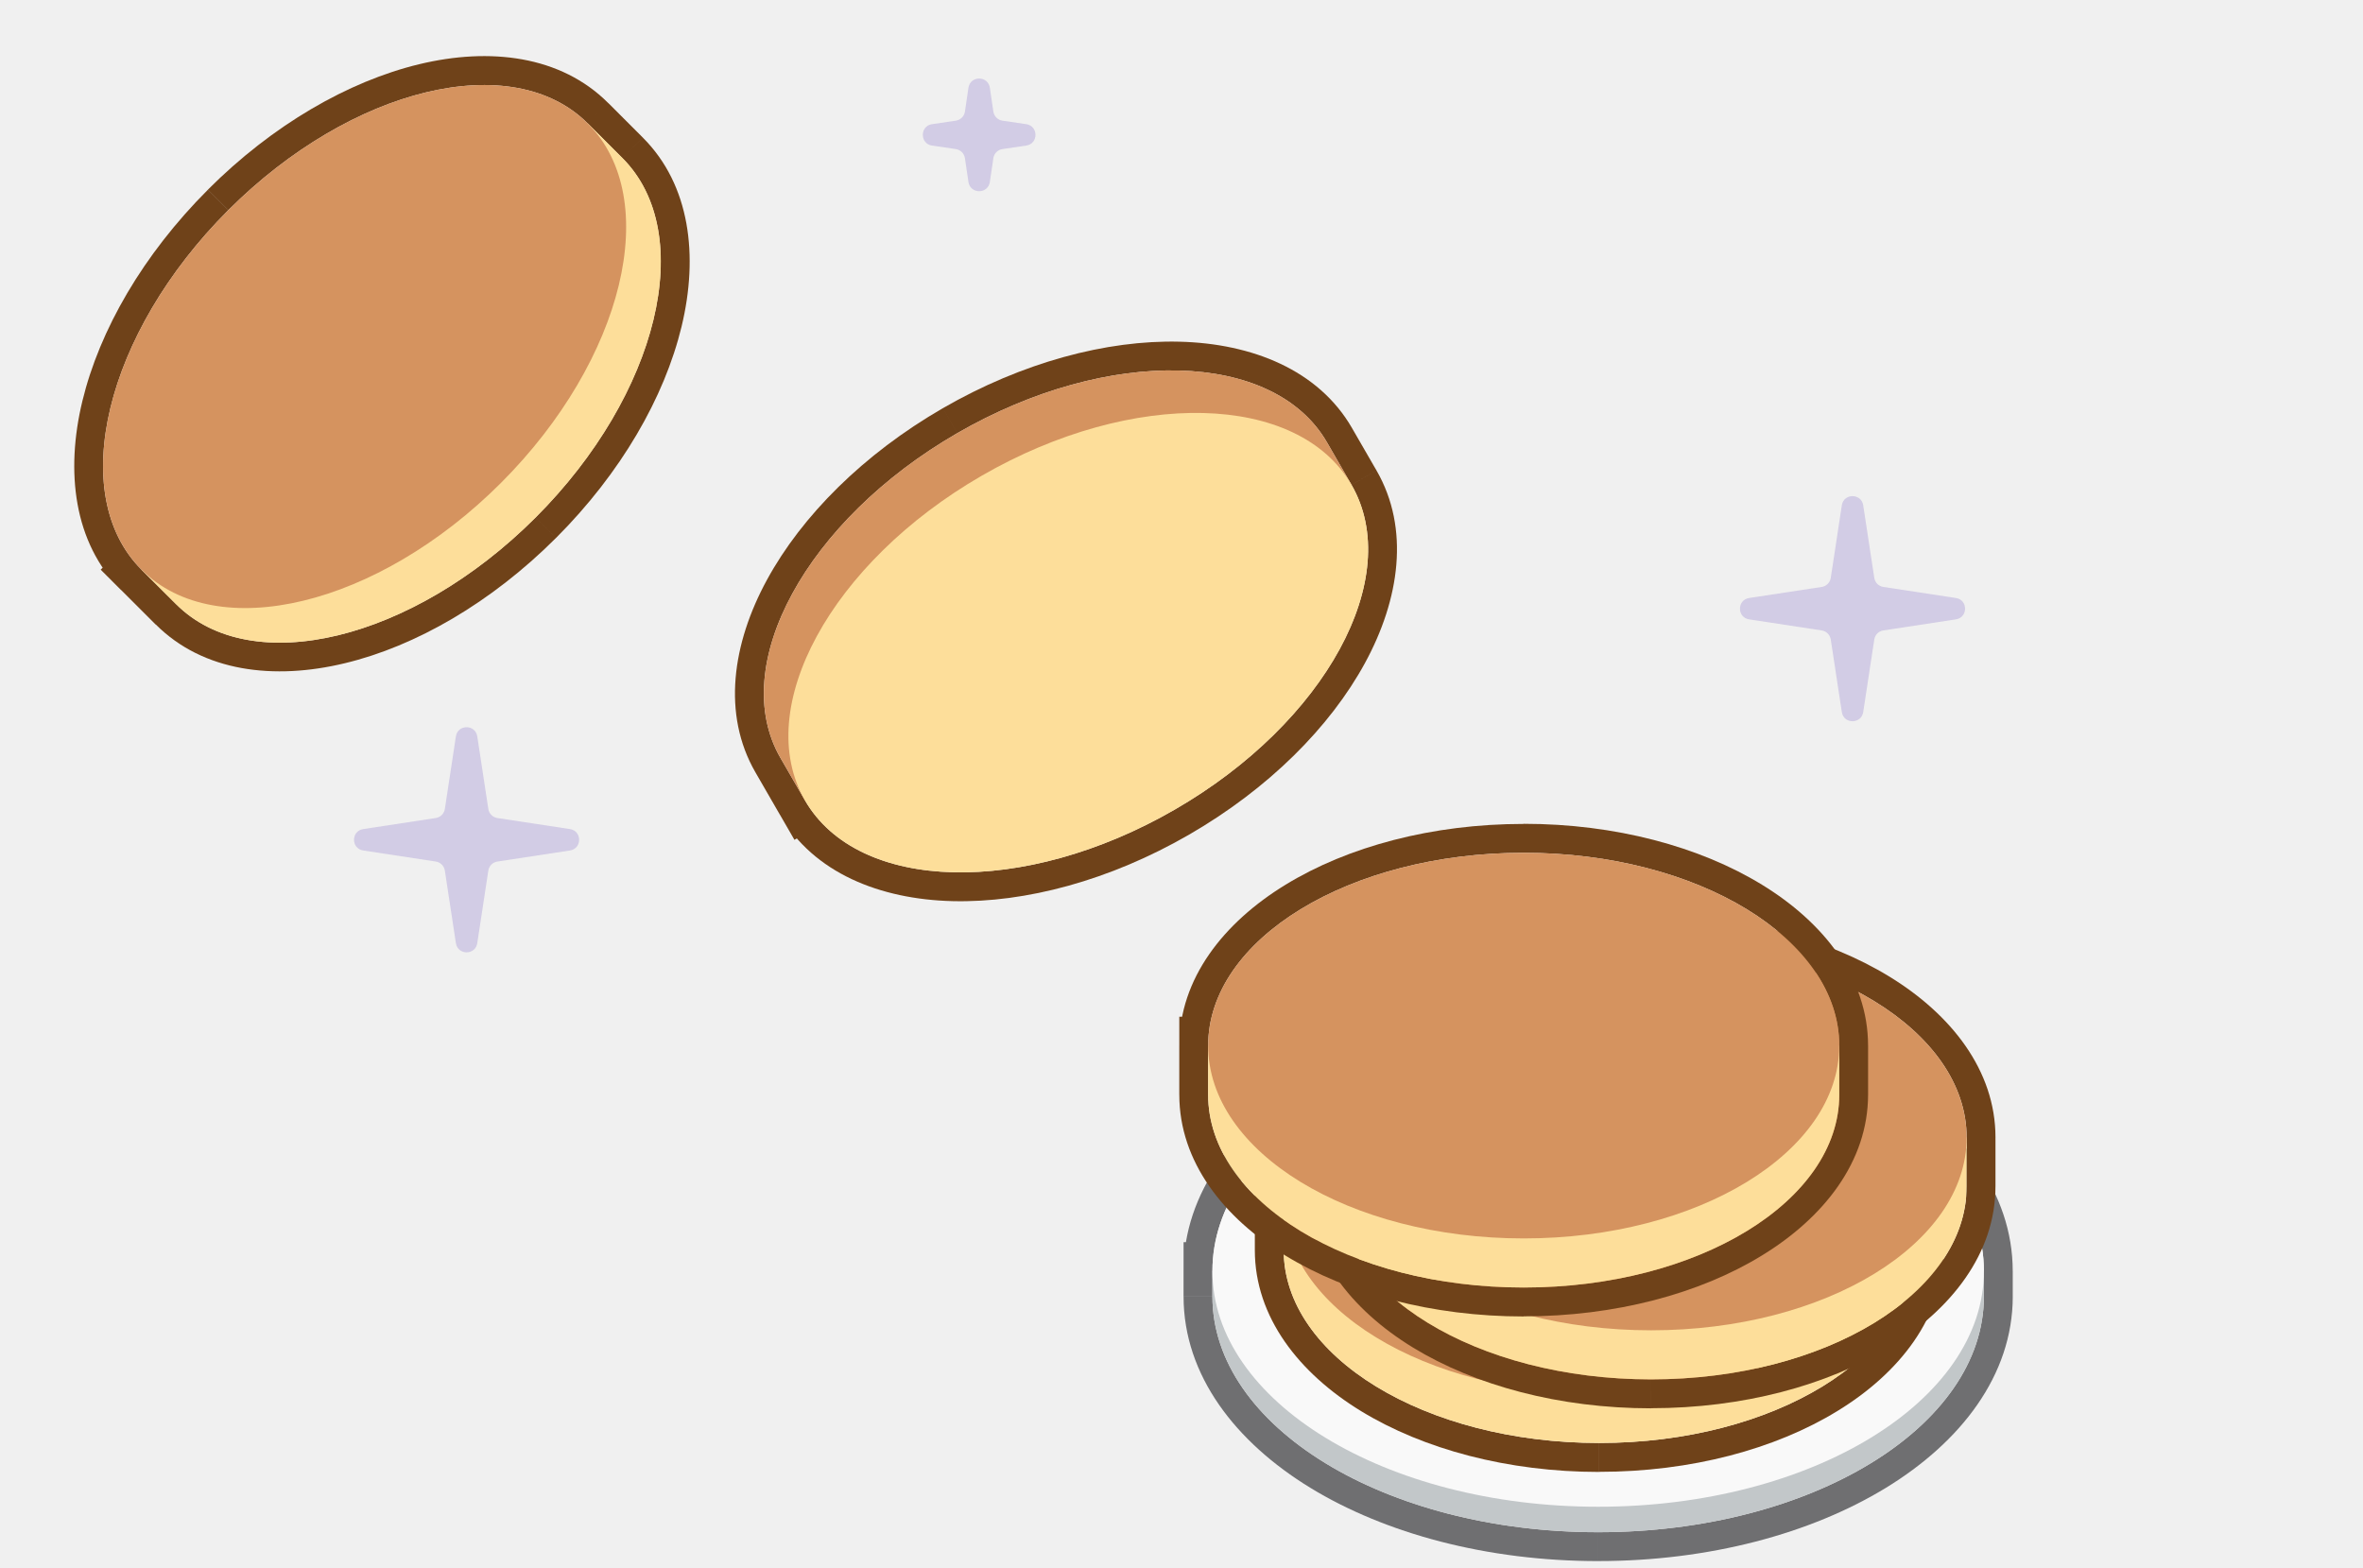
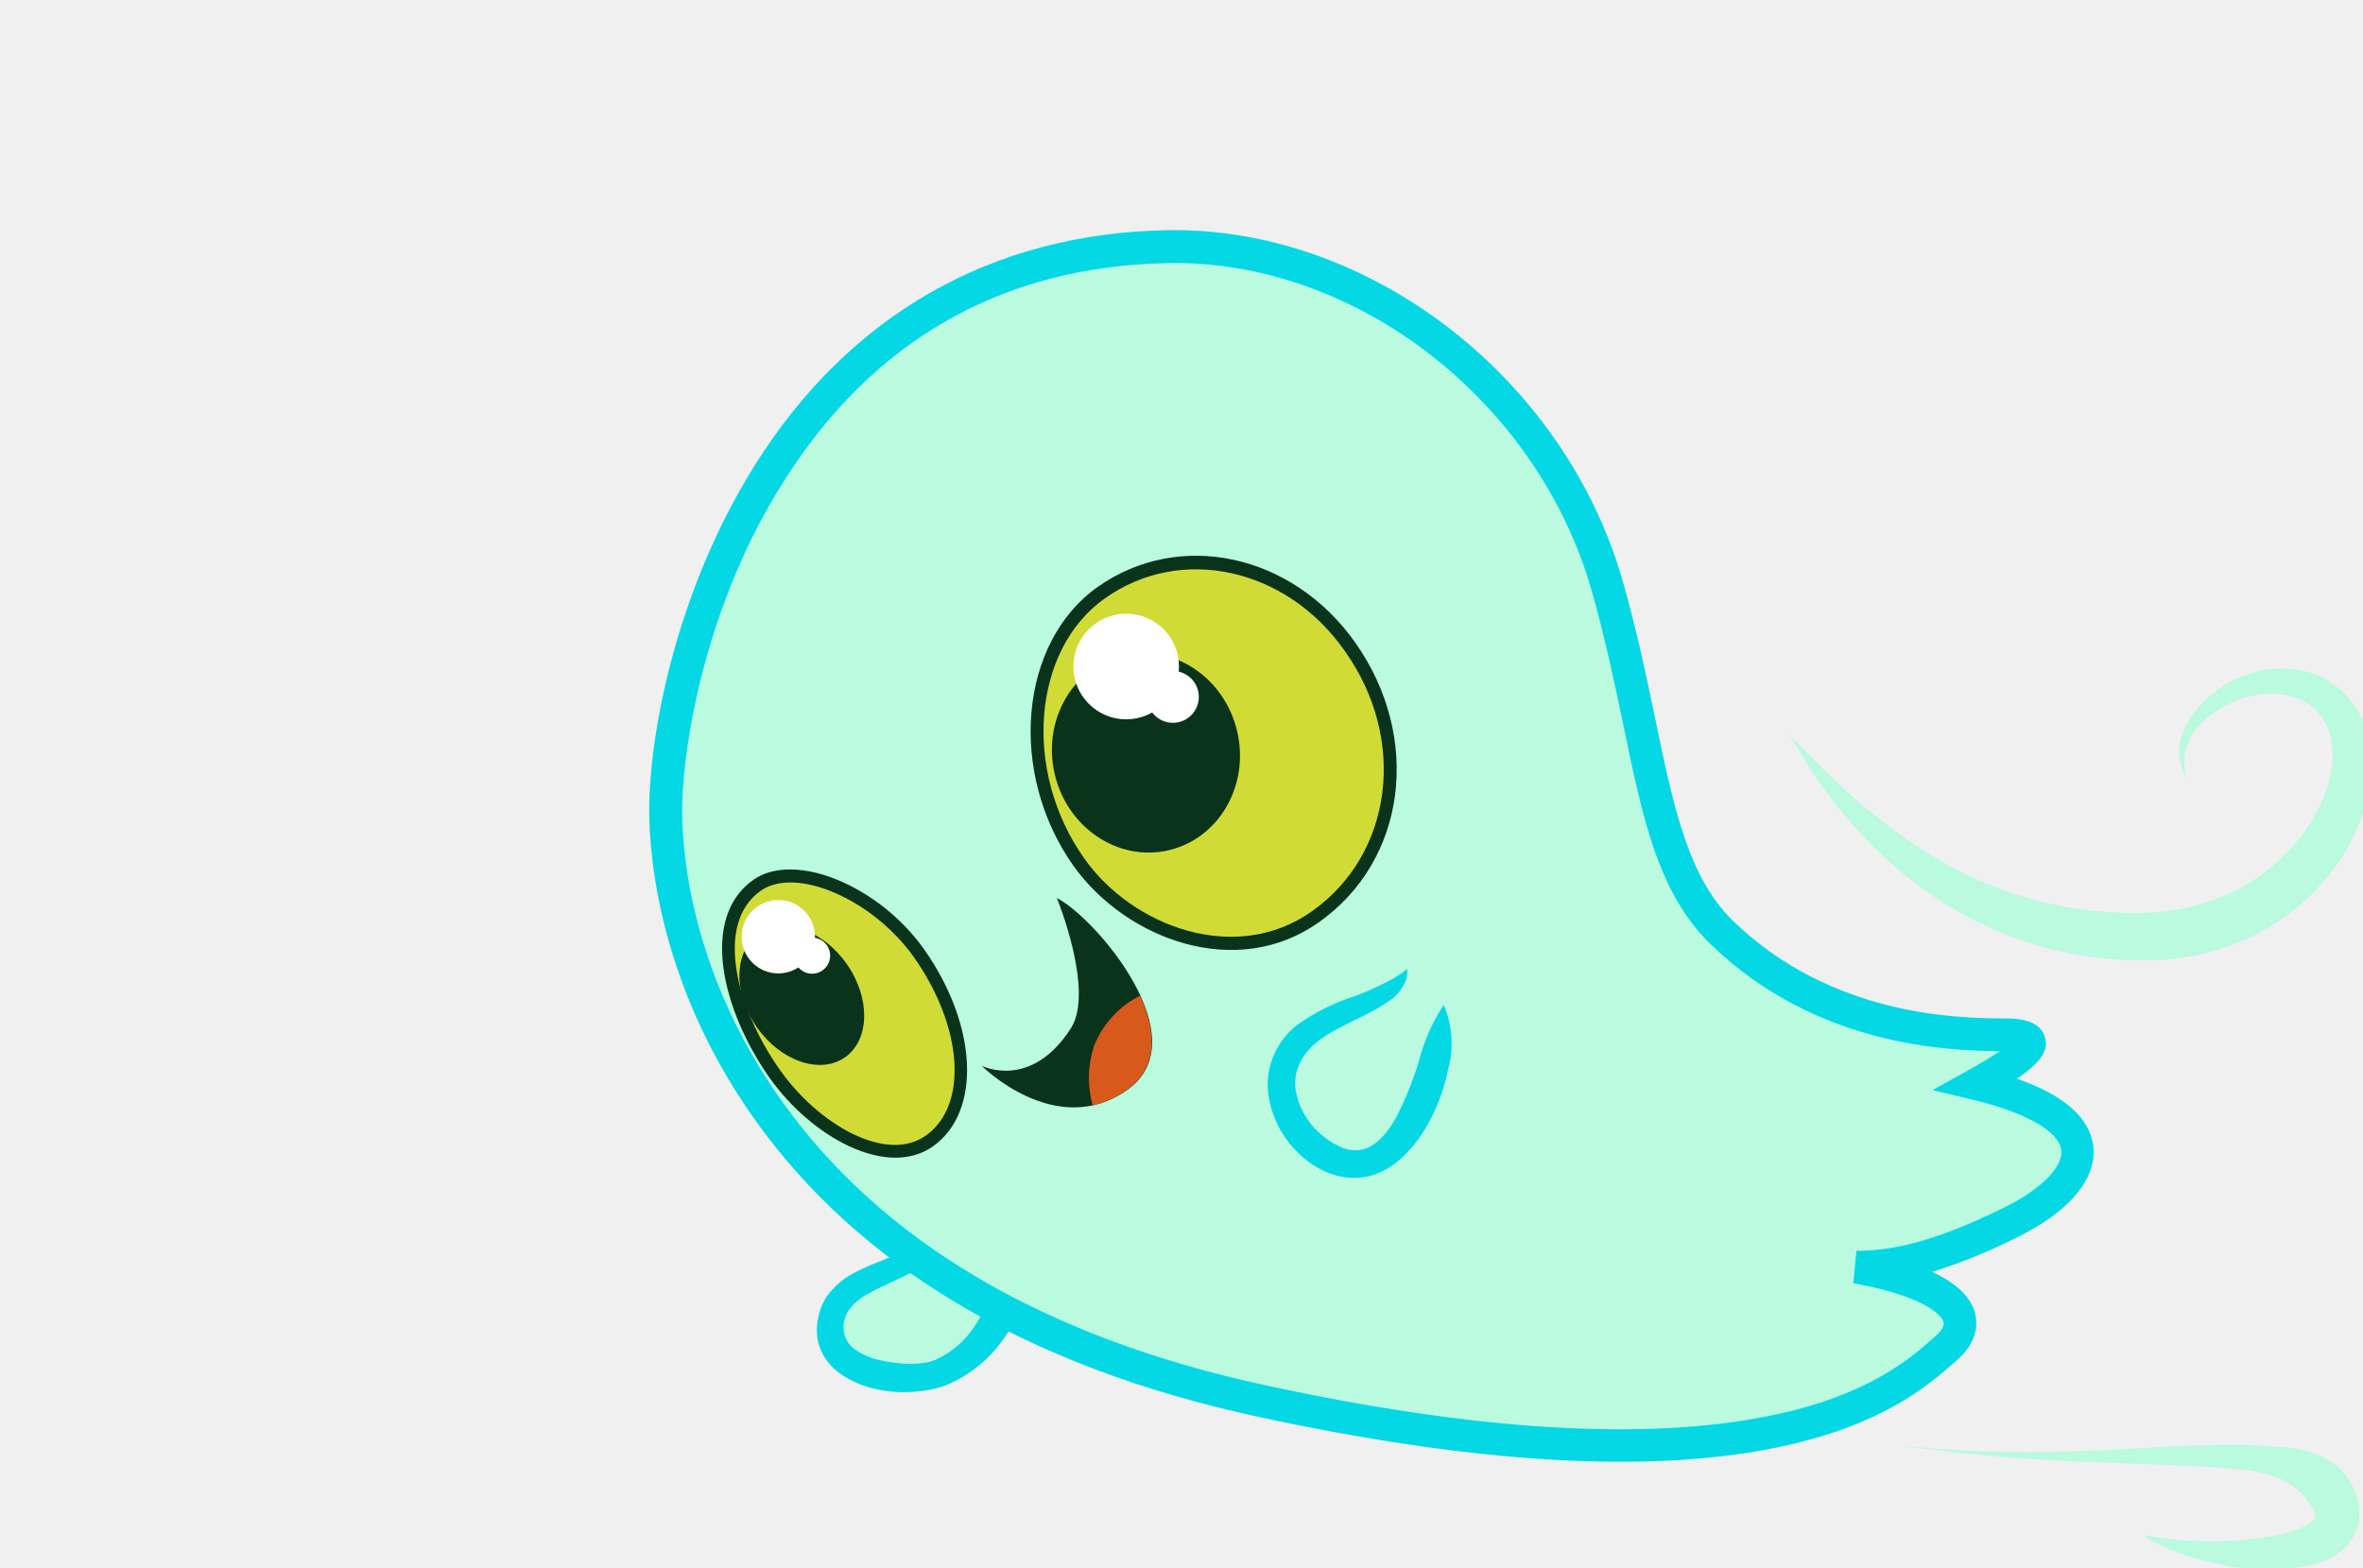
- <svg xmlns="http://www.w3.org/2000/svg" width="202" height="134" fill="none">
-   <style>.B{fill:#fff}.C{fill:#000}.D{fill-rule:evenodd}.E{fill:#612f01}.F{fill:#fedc90}.G{fill:#d1884f}</style>
-   <g clip-path="url(#G)" opacity=".9">
-     <g fill="#aea0d6">
-       <path d="M40.8 62.955c-.16-1.047-1.67-1.047-1.828 0l-.945 6.202c-.06.4-.375.714-.775.775l-6.202.945c-1.047.16-1.047 1.67 0 1.83l6.202.945c.4.06.714.375.775.775l.945 6.202c.16 1.047 1.67 1.047 1.828 0l.945-6.202c.06-.4.375-.714.775-.775l6.202-.945c1.047-.16 1.047-1.67 0-1.83l-6.202-.945c-.4-.06-.714-.375-.775-.775l-.945-6.202zM159.277 43.2c-.16-1.047-1.67-1.047-1.83 0l-.945 6.202c-.06.4-.375.714-.775.775l-6.202.945c-1.047.16-1.047 1.67 0 1.828l6.202.945c.4.06.714.375.775.775l.945 6.202c.16 1.047 1.67 1.047 1.83 0l.945-6.202c.06-.4.375-.714.775-.775l6.2-.945c1.048-.16 1.048-1.67 0-1.828l-6.2-.945c-.4-.06-.714-.375-.775-.775l-.945-6.202zm-76.49-35.7c.16-1.047 1.67-1.047 1.83 0l.3 2.04c.06.4.375.714.775.775l2.04.3c1.047.16 1.047 1.67 0 1.83l-2.04.3c-.4.06-.714.375-.775.775l-.3 2.04c-.16 1.047-1.67 1.047-1.83 0l-.3-2.04c-.06-.4-.375-.714-.775-.775l-2.04-.3c-1.047-.16-1.047-1.67 0-1.83l2.04-.3c.4-.06.714-.375.775-.775l.3-2.04z" opacity=".5" />
+ <svg xmlns="http://www.w3.org/2000/svg" xmlns:xlink="http://www.w3.org/1999/xlink" viewBox="0 0 202 134">
+   <defs>
+     <style>.cls-1,.cls-2{fill:#bafadf;}.cls-1{opacity:0;}.cls-3{fill:#04d8e4;}.cls-4{fill:#d0db35;}.cls-5{fill:#09331b;}.cls-6{fill:#fff;}.cls-7{fill:#d7591c;}</style>
+     <symbol id="New_Symbol_4" data-name="New Symbol 4" viewBox="0 0 244.21 162">
+       <rect class="cls-1" width="244.21" height="162" />
+       <path class="cls-2" d="M184.28,75.58c5.84,6.39,12.38,12,19.95,15.28a40.14,40.14,0,0,0,11.78,3,38.14,38.14,0,0,0,6,.11,22.6,22.6,0,0,0,5.66-1.16,19.91,19.91,0,0,0,9.22-6.55,15.54,15.54,0,0,0,1.57-2.38,14,14,0,0,0,1.14-2.57,9.9,9.9,0,0,0,.48-5.29,6,6,0,0,0-1-2.25,5.49,5.49,0,0,0-1.9-1.61,8,8,0,0,0-5.41-.44,10.51,10.51,0,0,0-5.15,2.88,6.42,6.42,0,0,0-1.5,2.57,5.2,5.2,0,0,0,.15,3.09,5.31,5.31,0,0,1-.81-3.2,7,7,0,0,1,1.19-3.22,11.58,11.58,0,0,1,5.45-4.22,10.14,10.14,0,0,1,7.25-.2A8.83,8.83,0,0,1,243.63,75a13.47,13.47,0,0,1,.1,7.47,19.5,19.5,0,0,1-3,6.54,23.19,23.19,0,0,1-11.34,8.5,25.88,25.88,0,0,1-7,1.38c-.59,0-1.18,0-1.77,0l-1.71,0c-1.14-.07-2.28-.16-3.41-.31a38,38,0,0,1-12.94-4.19,40.44,40.44,0,0,1-5.66-3.69,46.74,46.74,0,0,1-4.93-4.49A51.13,51.13,0,0,1,184.28,75.58Z" />
+       <path class="cls-2" d="M195.67,148.87a125.73,125.73,0,0,0,17.46.62c5.84-.09,11.6-.74,17.58-.68,1.5,0,3,.15,4.61.28a9.54,9.54,0,0,1,5.08,1.67,6.39,6.39,0,0,1,1.93,2.38,6.16,6.16,0,0,1,.63,3.37,4.89,4.89,0,0,1-.67,1.93,5.31,5.31,0,0,1-1.23,1.37,7.62,7.62,0,0,1-2.63,1.29,21.78,21.78,0,0,1-9.43.09,28.38,28.38,0,0,1-4.37-1.15,17.33,17.33,0,0,1-4-1.95,38,38,0,0,0,12.77.23,14.76,14.76,0,0,0,3.72-1,4.14,4.14,0,0,0,1.2-.78c.24-.27.19-.34.17-.43a2.9,2.9,0,0,0-.36-.83,6.19,6.19,0,0,0-.72-1.06,7.21,7.21,0,0,0-2.78-2,14.74,14.74,0,0,0-4.05-.87c-2.83-.3-5.74-.4-8.66-.51l-8.76-.34C207.28,150.23,201.45,149.71,195.67,148.87Z" />
+       <path class="cls-2" d="M98.73,124.17c-2,7.79-12.32,5.82-13.19,12.09-.66,4.78,6.14,6.37,10.47,5.39s10-7.72,8.78-17.08" />
+       <path class="cls-3" d="M98.73,124.17a30.89,30.89,0,0,1-2.14,2.42,9.52,9.52,0,0,1-2.38,1.77c-1.8,1-3.91,1.54-6.06,2.65a8,8,0,0,0-3,2.52,6.29,6.29,0,0,0-.84,2,6.12,6.12,0,0,0-.14,2.15,5.07,5.07,0,0,0,.77,2.13,6.16,6.16,0,0,0,1.46,1.58A10,10,0,0,0,89.9,143a12.67,12.67,0,0,0,3.67.38,13,13,0,0,0,3.74-.65,13.58,13.58,0,0,0,5.87-4.57,15.15,15.15,0,0,0,2.84-6.65,9,9,0,0,0-1.23-6.94,53.19,53.19,0,0,0-1.79,6.28,20.26,20.26,0,0,1-2.43,5.45,9.52,9.52,0,0,1-4.24,3.77c-.21.08-.42.14-.62.2s-.47.09-.71.12a8.94,8.94,0,0,1-1.47.08,14.86,14.86,0,0,1-2.91-.37,7.16,7.16,0,0,1-2.5-1.06,2.72,2.72,0,0,1-1.19-1.78,3,3,0,0,1,0-1.15,3.45,3.45,0,0,1,.43-1.09,5.7,5.7,0,0,1,2-1.74c1.75-1,3.94-1.75,5.93-3.08A9.48,9.48,0,0,0,98,127.68,4.93,4.93,0,0,0,98.73,124.17Z" />
+       <path class="cls-2" d="M177.34,96c11.13,10.82,25.4,10.49,29.19,10.55s3.72,1.38-2.92,5.07c14.77,3.56,11.72,10.22,3.56,14.23s-12.51,4.59-16,4.57c10.08,1.88,12.84,5.43,9.07,8.59s-16.77,16.85-70.38,5.23S68.29,96.11,68.55,82.85c.3-15.21,11-56.66,51.62-57.46,19.14-.38,39.35,13.94,45.34,35C170.06,76.28,170,88.9,177.34,96Z" />
+       <path class="cls-3" d="M129.49,145.91c-23.6-5.11-41.05-15.46-51.87-30.76C67.34,100.59,66.79,86.72,66.87,82.82c.17-8.4,3.13-22.61,10.93-35,9.71-15.42,24.35-23.76,42.34-24.11,20.79-.41,41,15.13,47,36.17,1.45,5.07,2.45,9.88,3.33,14.12,1.89,9.11,3.38,16.3,8,20.83,10.16,9.87,23.2,10,27.48,10.07h.57c1.09,0,3.64.06,4.12,2,.33,1.32-.43,2.53-2.92,4.2,4.91,1.72,7.55,4.07,7.88,7,.36,3.3-2.45,6.68-7.73,9.28A56.07,56.07,0,0,1,199,131c2.5,1.17,4,2.6,4.42,4.28.26,1,.35,3-2.08,5l-.48.42c-.72.62-1.67,1.44-2.95,2.35C190.82,148.07,173.75,155.5,129.49,145.91Zm76.94-21.54c3.75-1.85,6.06-4.16,5.87-5.89-.22-1.94-3.61-3.88-9.08-5.2l-4.18-1,3.76-2.09c1.47-.82,2.49-1.45,3.18-1.92h0c-4.62-.06-18.66-.22-29.78-11h0c-5.41-5.25-7-12.89-9-22.56-.87-4.18-1.86-8.92-3.27-13.88-5.6-19.61-24.38-34.12-43.69-33.73-17,.33-30.36,7.92-39.56,22.54-8,12.63-10.29,26.86-10.42,33.28-.07,3.64.44,16.6,10.14,30.32,10.31,14.59,27.08,24.49,49.83,29.42,21.69,4.7,39.15,5.77,51.91,3.19,10-2,14.42-5.81,16.51-7.62l.52-.45c.43-.36,1.14-1.05,1-1.61-.24-.9-2.46-2.77-9.29-4l.32-3.33C194.42,128.79,198.52,128.27,206.43,124.37Z" />
+       <path class="cls-4" d="M111.1,88.78c-6.31-8.94-5.68-22.1,2.35-27.78S132.7,57.62,139,66.56s5.62,21.4-3.55,27.88C127.44,100.11,116.4,96.28,111.1,88.78Z" />
+       <path class="cls-5" d="M110.55,89.17c-6.76-9.58-5.59-23,2.51-28.72,8.41-5.93,20.05-3.42,26.51,5.72,6.92,9.8,5.29,22.45-3.72,28.81C127.4,101,116,96.8,110.55,89.17Zm1.1-.78c5,7.1,15.63,11,23.43,5.5C143.47,88,145,76.13,138.47,67c-6-8.53-16.84-10.9-24.63-5.4C106.32,66.86,105.3,79.4,111.65,88.39Z" />
+       <path class="cls-4" d="M79.8,110.62c-5-7.09-6.77-15.94-1.83-19.43,3.82-2.69,12.17.65,16.65,7,5,7.09,6,15.85,1.09,19.36C91.36,120.6,84,116.58,79.8,110.62Z" />
+       <path class="cls-5" d="M79.25,111c-4.92-7-7.18-16.47-1.67-20.37,4.22-3,12.93.56,17.59,7.14,5.53,7.84,5.94,16.75.92,20.3C91.36,121.42,83.57,117.12,79.25,111Zm1.1-.77c3.94,5.58,10.9,9.62,15,6.74,4.4-3.11,3.85-11.2-1.25-18.42C89.89,92.64,82,89.2,78.36,91.74,73.56,95.13,75.8,103.8,80.35,110.24Z" />
+       <ellipse class="cls-5" cx="118.03" cy="77.53" rx="9.65" ry="10.31" transform="translate(-14.36 28.38) rotate(-12.93)" />
+       <circle class="cls-6" cx="115.99" cy="68.65" r="5.44" />
+       <circle class="cls-6" cx="120.8" cy="71.78" r="2.67" />
+       <ellipse class="cls-5" cx="82.58" cy="102.55" rx="5.66" ry="7.76" transform="translate(-43.86 65.82) rotate(-34.96)" />
+       <path class="cls-5" d="M108.85,92.49s3.92,9.57,1.44,13.43c-4.14,6.44-9.19,3.85-9.19,3.85s7.63,7.68,15,2.49S113,94.67,108.85,92.49Z" />
+       <path class="cls-7" d="M112.72,107.63a9.9,9.9,0,0,1,4.7-5.08c1.66,3.64,1.93,7.4-1.35,9.71a9.28,9.28,0,0,1-3.53,1.59A10.41,10.41,0,0,1,112.72,107.63Z" />
+       <path class="cls-2" d="M144.93,99.81c-1.72,4.37-11,4-12.71,10.12-1.42,5,4,10.8,8.36,9.82s7.47-8.56,8.11-16.3" />
+       <path class="cls-3" d="M144.93,99.81a12.48,12.48,0,0,1-2.58,1.57,27.35,27.35,0,0,1-2.78,1.21,21.24,21.24,0,0,0-6,3,8,8,0,0,0-2.34,3,7.67,7.67,0,0,0-.64,3.78,10.36,10.36,0,0,0,3.24,6.5,9.13,9.13,0,0,0,3.16,2,7,7,0,0,0,4,.28,7.76,7.76,0,0,0,3.39-1.91,13.55,13.55,0,0,0,2.28-2.78,19.22,19.22,0,0,0,2.48-6.29,10.07,10.07,0,0,0-.45-6.67,19.41,19.41,0,0,0-2.57,5.87,36.13,36.13,0,0,1-2.2,5.49c-.87,1.68-2.13,3.19-3.6,3.54a3.55,3.55,0,0,1-2.26-.27,7.66,7.66,0,0,1-2.16-1.43,7.51,7.51,0,0,1-2.47-4.57,4.82,4.82,0,0,1,.35-2.43,4.87,4.87,0,0,1,.62-1.08,6.6,6.6,0,0,1,.88-1,12,12,0,0,1,2.39-1.59c.88-.5,1.83-.94,2.79-1.42a19.55,19.55,0,0,0,2.88-1.7,4.73,4.73,0,0,0,1.17-1.34A2.84,2.84,0,0,0,144.93,99.81Z" />
+       <circle class="cls-6" cx="80.16" cy="96.48" r="3.78" />
+       <circle class="cls-6" cx="83.64" cy="98.43" r="1.86" />
+     </symbol>
+   </defs>
+   <g id="Layer_2" data-name="Layer 2">
+     <g id="Layer_3" data-name="Layer 3">
+       <use width="244.21" height="162" transform="scale(0.83 0.83)" xlink:href="#New_Symbol_4" />
    </g>
-     <mask id="A" width="72" height="48" x="100.643" y="85.509" class="C" maskUnits="userSpaceOnUse">
-       <path d="M100.643 85.51h72v48h-72z" class="B" />
-       <path d="M169.593 108.695v2.143c0 11.13-14.764 20.15-32.975 20.15s-32.975-9.022-32.975-20.15v-2.177c0-11.13 14.763-20.152 32.975-20.152s32.975 9.022 32.975 20.152v.034z" class="D" />
-     </mask>
-     <path fill="#606063" d="M169.593 108.695l-2.466-.007v.007h2.466zm-65.95-.034v-2.466h-2.466v2.466h2.466zm0 0v2.467h2.466v-2.467h-2.466zm63.484.034v2.143h4.932v-2.143h-4.932zm0 2.143c0 4.38-2.916 8.745-8.478 12.144-5.52 3.374-13.304 5.54-22.03 5.54v4.932c9.484 0 18.188-2.344 24.603-6.264 6.372-3.894 10.838-9.604 10.838-16.353h-4.932zm-30.51 17.685c-8.728 0-16.51-2.167-22.03-5.54-5.563-3.4-8.478-7.764-8.478-12.144h-4.932c0 6.75 4.466 12.46 10.838 16.353 6.414 3.92 15.12 6.264 24.603 6.264v-4.932zm-30.51-17.685v-2.177h-4.932v2.177h4.932zm-2.466.3h0v-4.933 4.933zm2.466-2.467h-4.932 4.932zm0 0c0-4.38 2.916-8.746 8.478-12.145 5.52-3.374 13.303-5.54 22.03-5.54v-4.932c-9.484 0-18.19 2.344-24.603 6.264-6.372 3.894-10.838 9.605-10.838 16.354h4.932zm30.51-17.686c8.727 0 16.5 2.167 22.03 5.54 5.562 3.4 8.478 7.764 8.478 12.145h4.932c0-6.75-4.466-12.46-10.838-16.354-6.415-3.92-15.12-6.264-24.603-6.264v4.932zm30.51 17.686v.027l4.932.013v-.04h-4.932z" mask="url(#A)" />
-     <path fill="#bdc2c4" d="M169.593 110.838c0 11.13-14.764 20.15-32.975 20.15s-32.975-9.022-32.975-20.15v-2.177h65.95v2.177z" />
-     <path fill="#faf9fa" d="M169.593 108.66c0 11.13-14.764 20.15-32.975 20.15s-32.975-9.022-32.975-20.15 14.763-20.152 32.975-20.152 32.975 9.022 32.975 20.152z" />
-     <mask id="B" width="60" height="43" x="106.737" y="83.193" class="C" maskUnits="userSpaceOnUse">
-       <path d="M106.737 83.193h60v43h-60z" class="B" />
-       <path d="M163.686 102.777v-.1c0-9.104-12.077-16.484-26.974-16.484s-26.975 7.38-26.975 16.484v4.197c0 9.104 12.077 16.485 26.974 16.485s26.975-7.38 26.975-16.485v-4.097z" class="D" />
-     </mask>
-     <path d="M163.686 102.777l-2.466-.024v.024h2.466zm-53.95-.1v2.466h2.466v-2.466h-2.466zm0 0v-2.466h-2.467v2.466h2.467zm51.483-.001v.076l4.932.048.001-.124h-4.933zM136.712 88.66c7.07 0 13.353 1.756 17.788 4.466 4.476 2.736 6.72 6.184 6.72 9.552h4.933c0-5.736-3.795-10.53-9.08-13.76-5.33-3.256-12.533-5.2-20.36-5.2v4.933zm-24.51 14.018c0-3.368 2.244-6.816 6.72-9.552 4.434-2.7 10.717-4.466 17.788-4.466v-4.933c-7.827 0-15.032 1.934-20.36 5.2-5.286 3.23-9.08 8.024-9.08 13.76h4.932zm0 .001l-4.932-.001 4.932.001zm-2.466 2.466h0v-4.932 4.932zm2.466 1.73v-4.196h-4.933v4.196h4.933zm24.508 14.018c-7.07 0-13.353-1.756-17.788-4.466-4.477-2.736-6.72-6.184-6.72-9.552h-4.933c0 5.736 3.795 10.53 9.08 13.76 5.33 3.256 12.533 5.2 20.36 5.2v-4.933zm24.51-14.018c0 3.368-2.244 6.816-6.72 9.552-4.434 2.7-10.717 4.466-17.788 4.466v4.933c7.827 0 15.032-1.934 20.36-5.2 5.286-3.23 9.08-8.025 9.08-13.76h-4.932zm0-4.097v4.097h4.932v-4.097h-4.932z" class="E" mask="url(#B)" />
-     <path d="M163.686 106.874c0 9.104-12.077 16.485-26.975 16.485s-26.975-7.38-26.975-16.485v-4.196h53.95v4.196z" class="F" />
-     <path d="M163.686 102.677c0 9.104-12.077 16.485-26.975 16.485s-26.975-7.38-26.975-16.485 12.077-16.484 26.975-16.484 26.975 7.38 26.975 16.484z" class="G" />
-     <mask id="C" width="60" height="43" x="111.166" y="77.758" class="C" maskUnits="userSpaceOnUse">
-       <path d="M111.166 77.758h60v43h-60z" class="B" />
-       <path d="M168.115 97.4l.002-.16c0-9.104-12.077-16.484-26.975-16.484s-26.974 7.38-26.975 16.483h-.001v4.196c0 9.104 12.077 16.485 26.975 16.485s26.974-7.38 26.974-16.485V97.4z" class="D" />
-     </mask>
-     <path d="M168.115 97.4l-2.465-.038v.02.02h2.466zm-53.948-.16v2.466h2.466V97.24h-2.466zm-.001 0v-2.466H111.7v2.466h2.466zm51.484.001v.12l4.93.076.002-.197h-4.933zm-24.508-14.018c7.07 0 13.354 1.756 17.788 4.466 4.477 2.736 6.72 6.184 6.72 9.552h4.933c0-5.736-3.795-10.53-9.08-13.76-5.33-3.256-12.533-5.2-20.36-5.2v4.932zm-24.51 14.017c.001-3.368 2.245-6.816 6.722-9.55 4.434-2.7 10.717-4.466 17.787-4.466V78.29c-7.827 0-15.03 1.934-20.36 5.2-5.287 3.23-9.08 8.024-9.082 13.76h4.932zm-2.467 2.466h.001l-.001-4.933v4.933zm2.466 1.73V97.24H111.7v4.196h4.932zm24.51 14.018c-7.07 0-13.354-1.756-17.788-4.466-4.477-2.736-6.72-6.184-6.72-9.552H111.7c0 5.736 3.795 10.53 9.08 13.76 5.328 3.256 12.533 5.2 20.36 5.2v-4.933zm24.508-14.018c0 3.368-2.244 6.816-6.72 9.552-4.435 2.7-10.718 4.466-17.788 4.466v4.933c7.827 0 15.03-1.934 20.36-5.2 5.286-3.23 9.08-8.025 9.08-13.76h-4.933zm0-4.036v4.036h4.933V97.4h-4.933z" class="E" mask="url(#C)" />
-     <path d="M168.115 101.438c0 9.104-12.077 16.484-26.974 16.484s-26.975-7.38-26.975-16.484v-4.196h53.95v4.197z" class="F" />
-     <path d="M168.116 97.242c0 9.105-12.077 16.485-26.975 16.485s-26.975-7.38-26.975-16.485 12.077-16.485 26.975-16.485 26.975 7.38 26.975 16.485z" class="G" />
-     <mask id="D" width="60" height="43" x="100.278" y="69.903" class="C" maskUnits="userSpaceOnUse">
-       <path d="M100.278 69.903h60v43h-60z" class="B" />
-       <path d="M157.228 89.485v-.097c0-9.104-12.077-16.485-26.975-16.485s-26.974 7.38-26.974 16.485h-.001v4.196c0 9.104 12.077 16.485 26.975 16.485s26.975-7.38 26.975-16.485v-4.1z" class="D" />
-     </mask>
-     <path d="M157.228 89.485l-2.466-.023-.001.012v.012h2.467zm-53.95-.097v2.466h2.466v-2.466h-2.466zm-.001 0v-2.466h-2.466v2.466h2.466zm51.484-.001v.074l4.932.047v-.12h-4.932zm-24.51-14.018c7.07 0 13.354 1.757 17.788 4.466 4.477 2.736 6.72 6.184 6.72 9.552h4.932c0-5.736-3.794-10.53-9.08-13.76-5.328-3.256-12.533-5.2-20.36-5.2v4.932zm-24.508 14.018c0-3.368 2.244-6.816 6.72-9.552 4.435-2.7 10.718-4.466 17.788-4.466v-4.932c-7.827 0-15.03 1.934-20.36 5.2-5.286 3.23-9.08 8.024-9.08 13.76h4.933zm0 0h-4.933 4.933zm-2.467 2.466h.001l-.001-4.933v4.933zm2.466 1.73v-4.196h-4.932v4.196h4.932zm24.51 14.02c-7.07 0-13.354-1.757-17.788-4.467-4.477-2.736-6.72-6.184-6.72-9.552h-4.932c0 5.736 3.795 10.53 9.08 13.76 5.328 3.256 12.533 5.2 20.36 5.2v-4.932zm24.508-14.02c0 3.368-2.243 6.816-6.72 9.552-4.435 2.7-10.717 4.467-17.788 4.467v4.932c7.827 0 15.03-1.934 20.36-5.2 5.286-3.23 9.08-8.024 9.08-13.76h-4.933zm0-4.1v4.1h4.933v-4.1h-4.933z" class="E" mask="url(#D)" />
-     <path d="M157.228 93.585c0 9.104-12.077 16.484-26.975 16.484s-26.975-7.38-26.975-16.484v-4.196h53.95v4.196z" class="F" />
-     <path d="M157.228 89.388c0 9.104-12.077 16.484-26.975 16.484s-26.975-7.38-26.975-16.484 12.077-16.485 26.975-16.485 26.975 7.38 26.975 16.485z" class="G" />
-     <mask id="E" width="73.462" height="67.239" x="54.459" y="19.562" class="C" maskUnits="userSpaceOnUse">
-       <path d="M54.46 19.562h73.462V86.8H54.46z" class="B" />
-       <path d="M115.49 41.374l.045.078c4.552 7.884-2.216 20.314-15.118 27.763s-27.05 7.096-31.603-.788h0l-2.098-3.634C62.165 56.91 68.934 44.48 81.835 37.03s27.05-7.096 31.603.79l2.053 3.555z" class="D" />
-     </mask>
-     <path d="M115.49 41.374l-2.125 1.252-.006-.01-.005-.01 2.136-1.233zM68.815 68.427l-1.233-2.136 2.136-1.233 1.233 2.136-2.136 1.233zm0 0l1.233 2.136-2.136 1.233-1.233-2.136 2.136-1.233zm-2.098-3.634l-2.136 1.233 2.136-1.233zm46.72-26.975l2.136-1.233-2.136 1.233zm-.037 4.866l-.035-.06 4.25-2.504.056.097-4.27 2.466zM99.185 67.08c6.123-3.535 10.686-8.198 13.17-12.762 2.51-4.608 2.728-8.716 1.045-11.632l4.27-2.466c2.868 4.968 1.98 11.017-.984 16.458-2.986 5.484-8.26 10.76-15.037 14.675l-2.466-4.272zm-28.234.114c1.684 2.916 5.35 4.78 10.596 4.912 5.195.13 11.514-1.49 17.638-5.026l2.466 4.272c-6.778 3.913-13.984 5.84-20.227 5.685-6.193-.154-11.876-2.408-14.745-7.376l4.272-2.467zm-3.37-.902h0l2.466 4.272-2.466-4.272zm1.27-2.73l2.098 3.634-4.272 2.466-2.098-3.634 4.272-2.466zm14.216-24.394c-6.123 3.535-10.686 8.198-13.172 12.762-2.51 4.608-2.728 8.716-1.044 11.633l-4.272 2.466c-2.868-4.968-1.98-11.017.984-16.458 2.987-5.484 8.26-10.76 15.037-14.675l2.466 4.272zm28.235-.114c-1.684-2.917-5.352-4.78-10.597-4.912-5.195-.13-11.514 1.49-17.638 5.026l-2.466-4.272c6.778-3.914 13.984-5.84 20.228-5.685 6.193.155 11.876 2.41 14.744 7.377l-4.27 2.466zm2.052 3.555l-2.052-3.555 4.27-2.466 2.053 3.555-4.272 2.466z" class="E" mask="url(#E)" />
-     <path d="M113.438 37.818c-4.552-7.884-18.702-8.237-31.603-.79s-19.67 19.88-15.12 27.763l2.098 3.634 46.722-26.975-2.098-3.634z" class="G" />
-     <path d="M115.536 41.452c-4.552-7.884-18.7-8.237-31.603-.79s-19.67 19.88-15.12 27.763 18.7 8.238 31.604.79 19.67-19.88 15.118-27.763z" class="F" />
-     <mask id="F" width="72.832" height="72.832" x="-3.84" y="-5.357" class="C" maskUnits="userSpaceOnUse">
-       <path d="M-3.84-5.357h72.832v72.832H-3.84z" class="B" />
-       <path d="M12.095 48.7c-6.438-6.438-3.117-20.196 7.418-30.73s24.293-13.855 30.73-7.418l.035.035L53.2 13.51c6.438 6.438 3.117 20.196-7.418 30.73S21.5 58.095 15.062 51.657L12.095 48.7z" class="D" />
-     </mask>
-     <path d="M12.095 48.7l1.744-1.744 1.744 1.744-1.744 1.744-1.744-1.744zm38.183-38.113l-1.744 1.744-.008-.008 1.752-1.735zM12.095 48.7l-1.744 1.744L8.607 48.7l1.744-1.744 1.744 1.744zm1.744-1.744h0 0 0 0l-3.488 3.488 3.488-3.488zm7.418-27.243c-5 5-8.2 10.684-9.42 15.736-1.23 5.1-.38 9.125 2.002 11.506l-3.488 3.488c-4.056-4.056-4.763-10.13-3.31-16.152 1.465-6.07 5.192-12.532 10.727-18.067l3.488 3.488zM48.5 12.286c-2.38-2.38-6.406-3.233-11.506-2.002-5.052 1.22-10.736 4.42-15.736 9.42l-3.488-3.488C23.303 10.68 29.765 6.954 35.835 5.49c6.022-1.454 12.095-.747 16.15 3.31L48.5 12.286zm.026.026l-.026-.026 3.488-3.488.043.043-3.504 3.47zm2.94 2.94l-2.932-2.933 3.488-3.488 2.932 2.932-3.488 3.488zm-7.418 27.243c5-5 8.2-10.684 9.42-15.736 1.23-5.1.38-9.125-2.002-11.506l3.488-3.488c4.056 4.056 4.763 10.13 3.31 16.15-1.465 6.07-5.192 12.532-10.727 18.067l-3.488-3.488zm-27.243 7.418c2.38 2.38 6.406 3.233 11.506 2.002 5.052-1.22 10.736-4.42 15.736-9.42l3.488 3.488C42 51.518 35.54 55.245 29.47 56.7c-6.022 1.454-12.095.747-16.15-3.31l3.488-3.488zm-2.967-2.967l2.967 2.967-3.488 3.488-2.967-2.967 3.488-3.488zm0 3.488h0l-3.488-3.488 3.488 3.488z" class="E" mask="url(#F)" />
-     <path d="M15.06 51.657c6.438 6.438 20.196 3.117 30.73-7.418s13.855-24.293 7.418-30.73l-2.967-2.967L12.094 48.7l2.967 2.967z" class="F" />
-     <path d="M12.095 48.7c6.438 6.438 20.196 3.117 30.73-7.418s13.855-24.293 7.418-30.73-20.196-3.117-30.73 7.418S5.657 42.252 12.095 48.7z" class="G" />
  </g>
-   <defs>
-     <clipPath id="G">
-       <path d="M0 0h202v133.654H0z" class="B" />
-     </clipPath>
-   </defs>
</svg>
